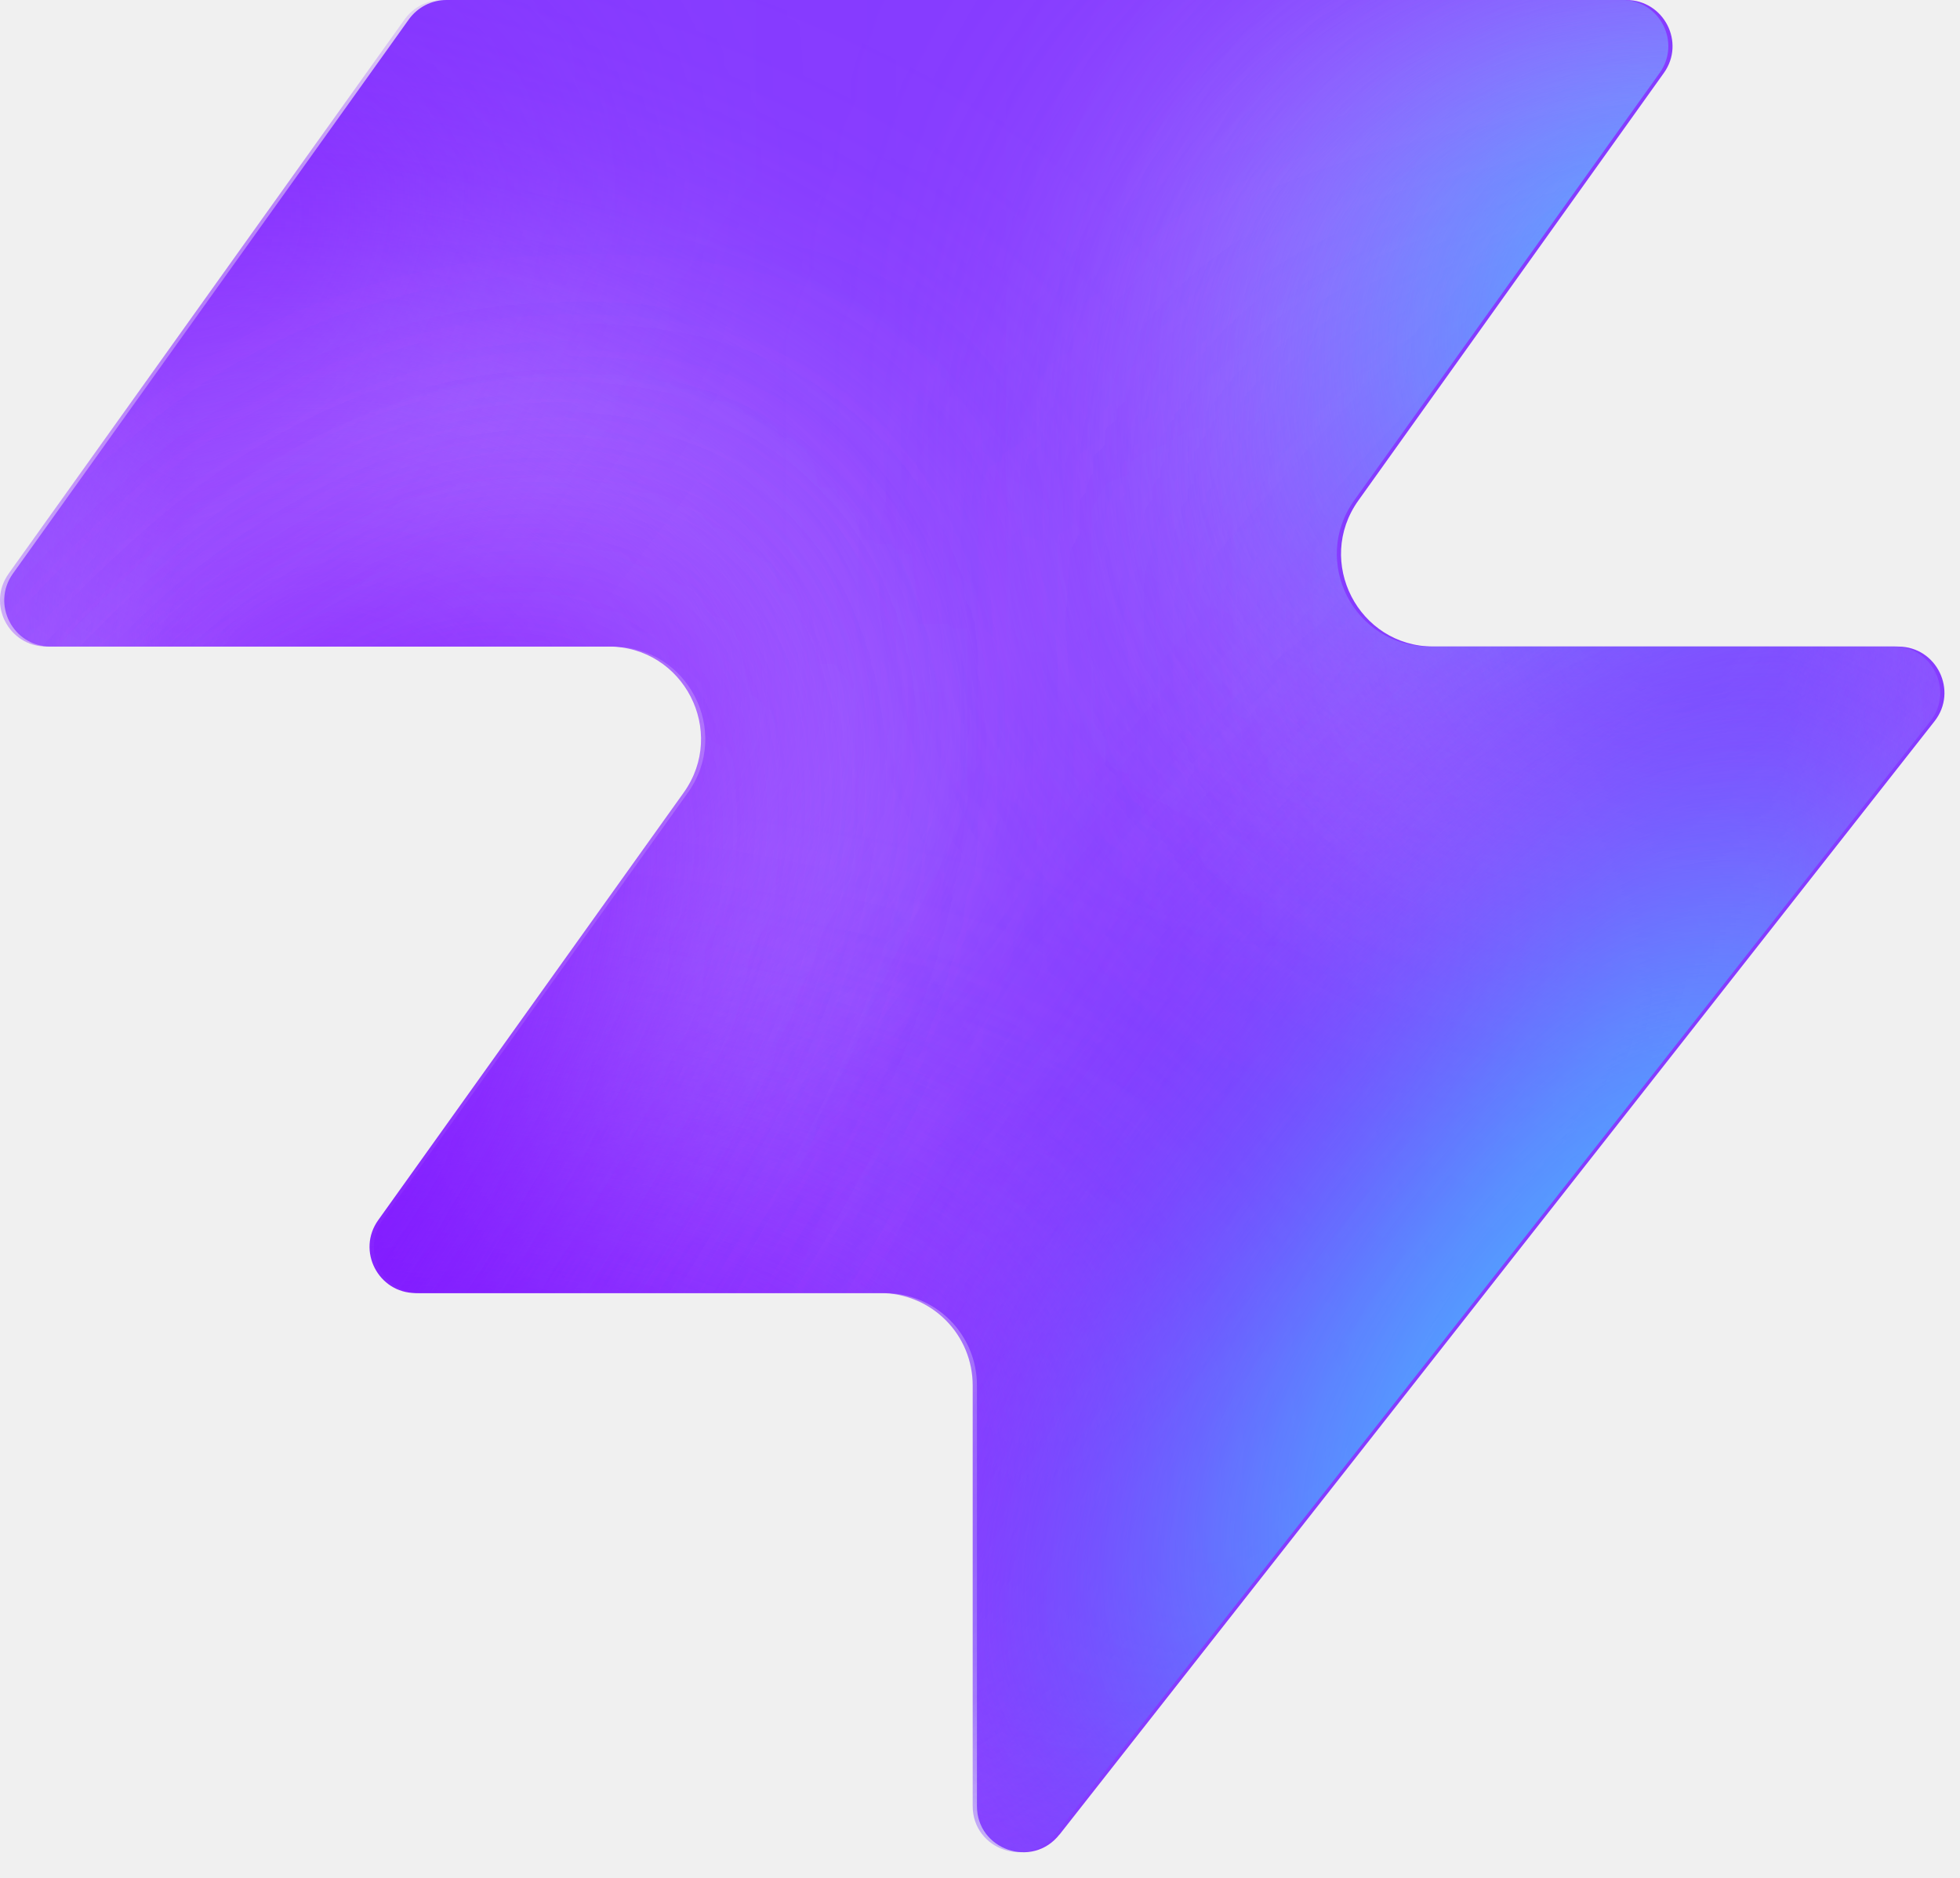
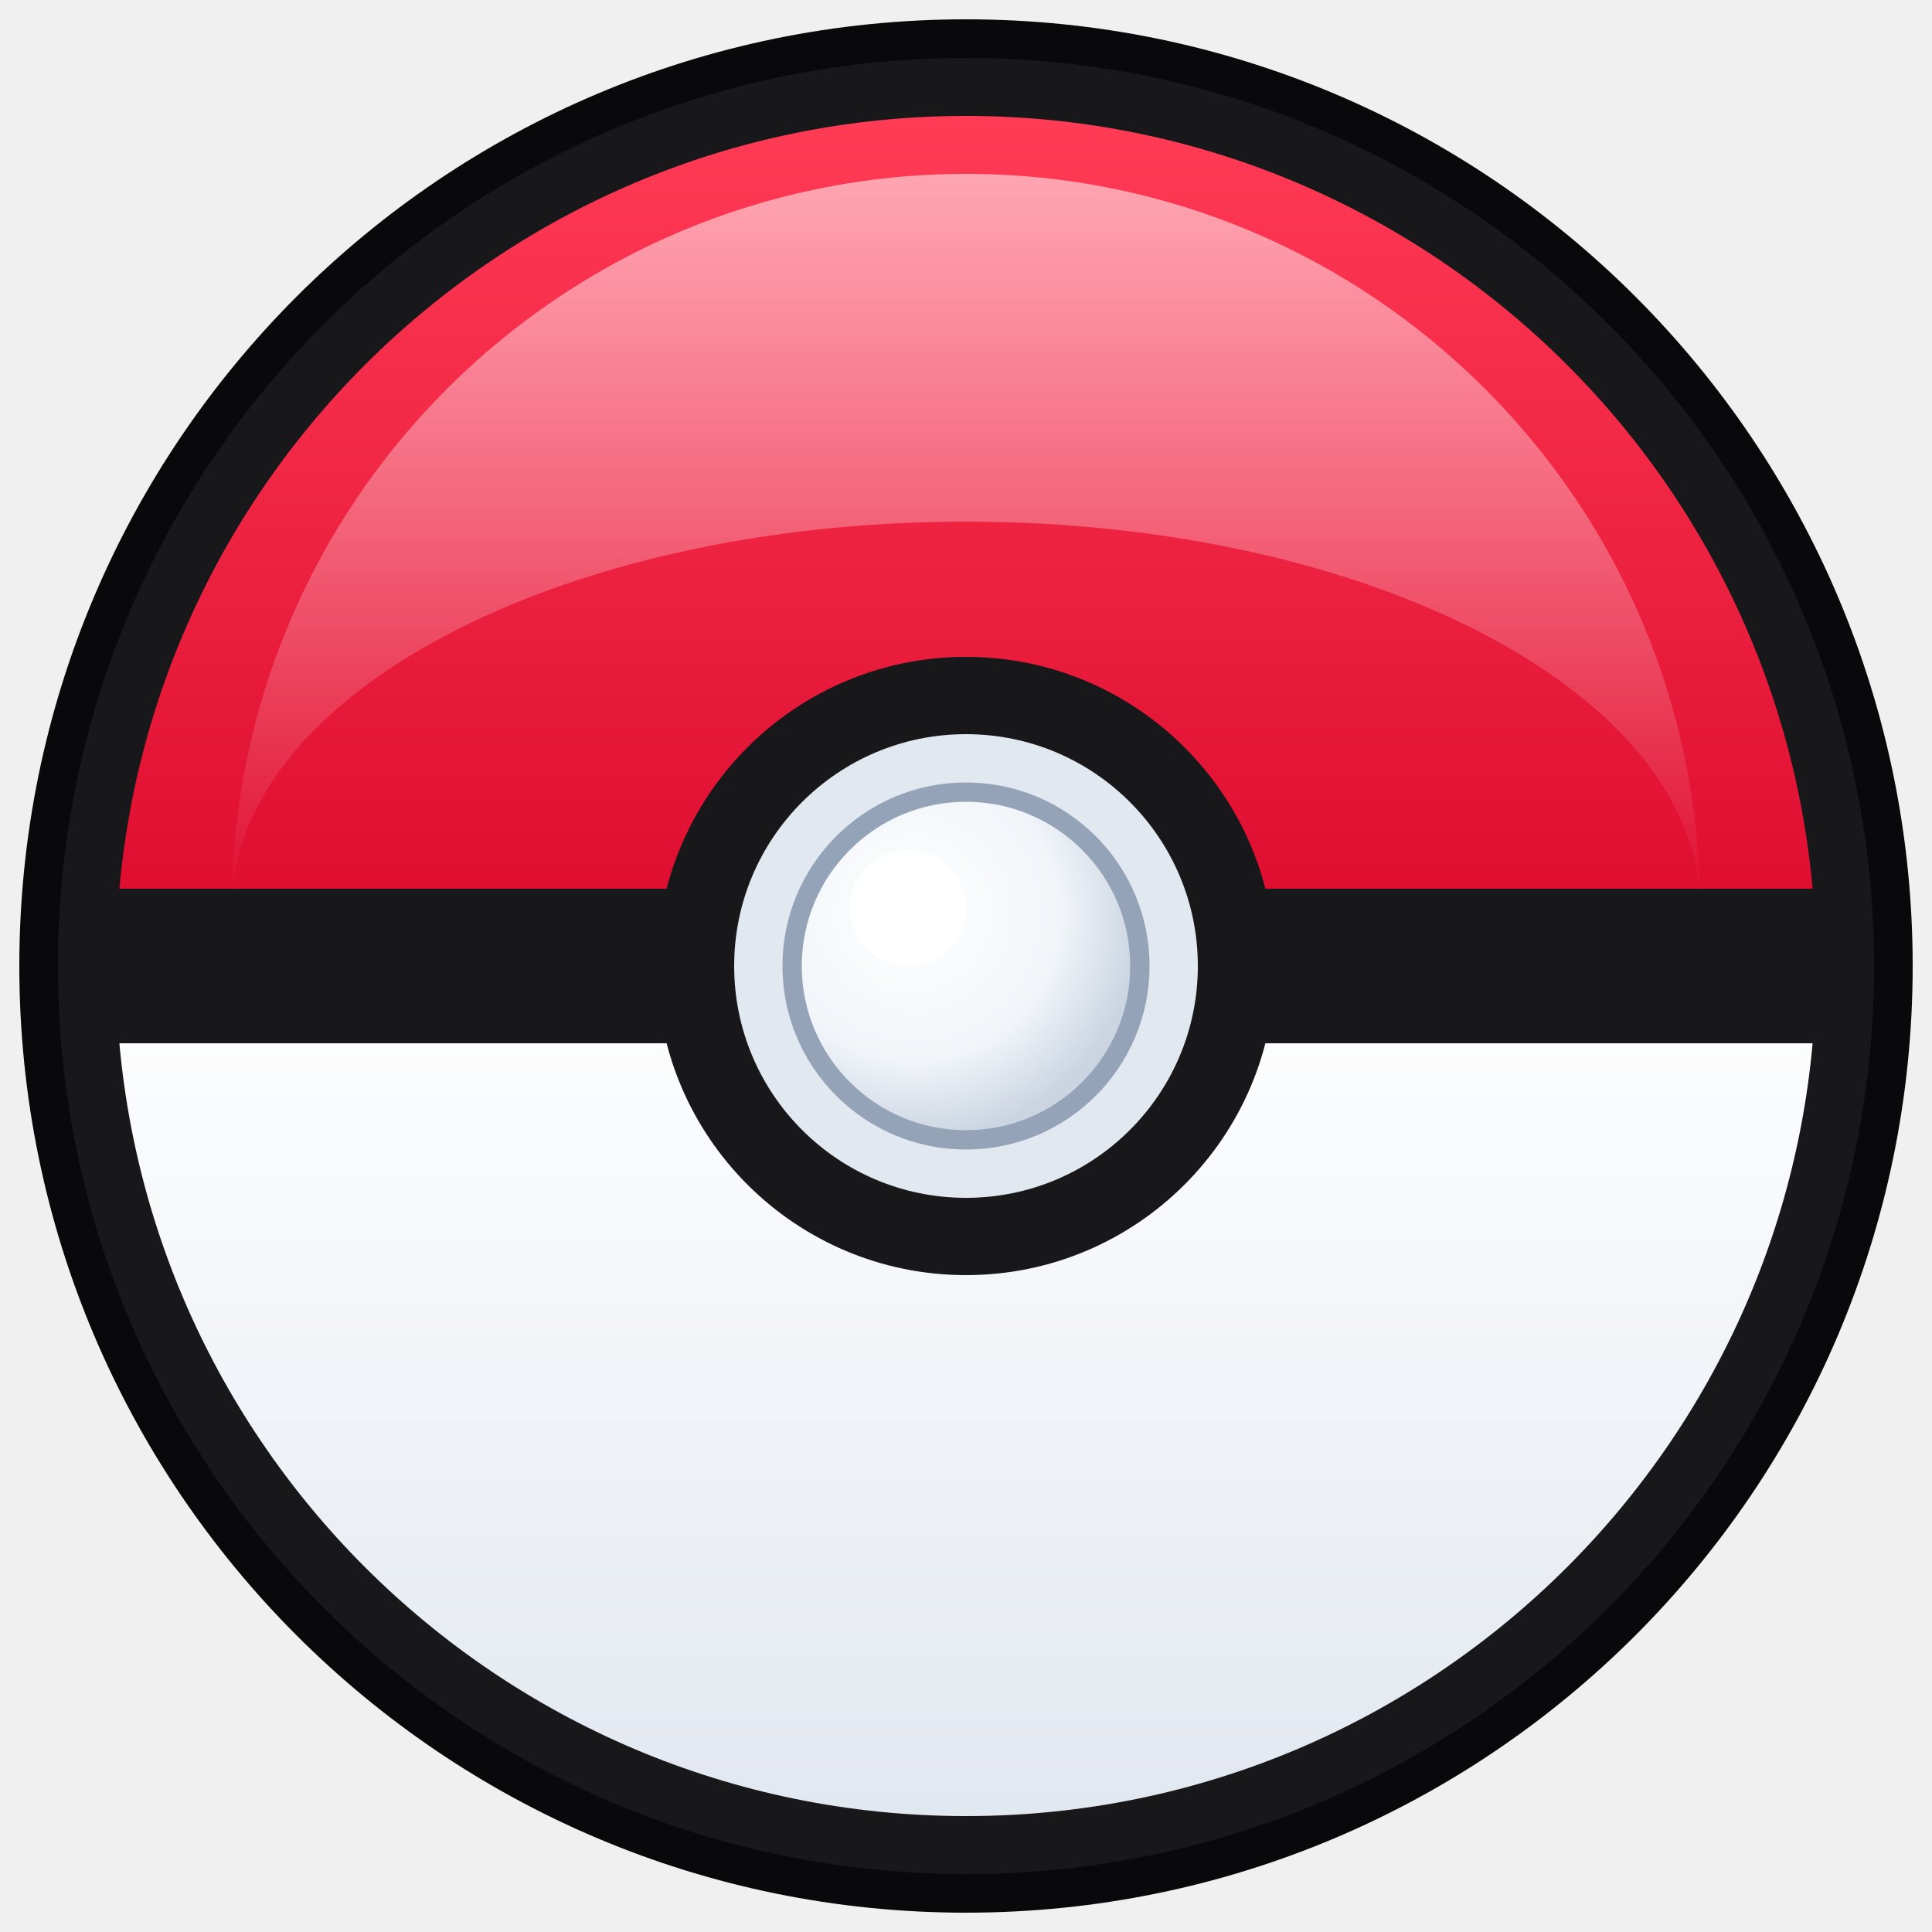
- <svg xmlns="http://www.w3.org/2000/svg" width="48" height="46" fill="none" viewBox="0 0 48 46">
-   <path fill="#863bff" d="M25.946 44.938c-.664.845-2.021.375-2.021-.698V33.937a2.26 2.26 0 0 0-2.262-2.262H10.287c-.92 0-1.456-1.04-.92-1.788l7.48-10.471c1.07-1.497 0-3.578-1.842-3.578H1.237c-.92 0-1.456-1.04-.92-1.788L10.013.474c.214-.297.556-.474.92-.474h28.894c.92 0 1.456 1.04.92 1.788l-7.48 10.471c-1.07 1.498 0 3.579 1.842 3.579h11.377c.943 0 1.473 1.088.89 1.83L25.947 44.94z" style="fill:#863bff;fill:color(display-p3 .525 .23 1);fill-opacity:1" />
-   <mask id="a" width="48" height="46" x="0" y="0" maskUnits="userSpaceOnUse" style="mask-type:alpha">
-     <path fill="#000" d="M25.842 44.938c-.664.844-2.021.375-2.021-.698V33.937a2.26 2.26 0 0 0-2.262-2.262H10.183c-.92 0-1.456-1.04-.92-1.788l7.48-10.471c1.07-1.498 0-3.579-1.842-3.579H1.133c-.92 0-1.456-1.04-.92-1.787L9.91.473c.214-.297.556-.474.92-.474h28.894c.92 0 1.456 1.04.92 1.788l-7.48 10.471c-1.07 1.498 0 3.578 1.842 3.578h11.377c.943 0 1.473 1.088.89 1.832L25.843 44.94z" style="fill:#000;fill-opacity:1" />
-   </mask>
-   <g mask="url(#a)">
-     <g filter="url(#b)">
-       <ellipse cx="5.508" cy="14.704" fill="#ede6ff" rx="5.508" ry="14.704" style="fill:#ede6ff;fill:color(display-p3 .927 .903 1);fill-opacity:1" transform="matrix(.00324 1 1 -.00324 -4.47 31.516)" />
-     </g>
-     <g filter="url(#c)">
-       <ellipse cx="10.399" cy="29.851" fill="#ede6ff" rx="10.399" ry="29.851" style="fill:#ede6ff;fill:color(display-p3 .927 .903 1);fill-opacity:1" transform="matrix(.00324 1 1 -.00324 -39.328 7.883)" />
-     </g>
-     <g filter="url(#d)">
-       <ellipse cx="5.508" cy="30.487" fill="#7e14ff" rx="5.508" ry="30.487" style="fill:#7e14ff;fill:color(display-p3 .492 .077 1);fill-opacity:1" transform="rotate(89.814 -25.913 -14.639)scale(1 -1)" />
-     </g>
-     <g filter="url(#e)">
-       <ellipse cx="5.508" cy="30.599" fill="#7e14ff" rx="5.508" ry="30.599" style="fill:#7e14ff;fill:color(display-p3 .492 .077 1);fill-opacity:1" transform="rotate(89.814 -32.644 -3.334)scale(1 -1)" />
-     </g>
-     <g filter="url(#f)">
-       <ellipse cx="5.508" cy="30.599" fill="#7e14ff" rx="5.508" ry="30.599" style="fill:#7e14ff;fill:color(display-p3 .492 .077 1);fill-opacity:1" transform="matrix(.00324 1 1 -.00324 -34.34 30.47)" />
-     </g>
-     <g filter="url(#g)">
-       <ellipse cx="14.072" cy="22.078" fill="#ede6ff" rx="14.072" ry="22.078" style="fill:#ede6ff;fill:color(display-p3 .927 .903 1);fill-opacity:1" transform="rotate(93.35 24.506 48.493)scale(-1 1)" />
-     </g>
-     <g filter="url(#h)">
-       <ellipse cx="3.47" cy="21.501" fill="#7e14ff" rx="3.47" ry="21.501" style="fill:#7e14ff;fill:color(display-p3 .492 .077 1);fill-opacity:1" transform="rotate(89.009 28.708 47.59)scale(-1 1)" />
-     </g>
-     <g filter="url(#i)">
-       <ellipse cx="3.47" cy="21.501" fill="#7e14ff" rx="3.47" ry="21.501" style="fill:#7e14ff;fill:color(display-p3 .492 .077 1);fill-opacity:1" transform="rotate(89.009 28.708 47.59)scale(-1 1)" />
-     </g>
-     <g filter="url(#j)">
-       <ellipse cx=".387" cy="8.972" fill="#7e14ff" rx="4.407" ry="29.108" style="fill:#7e14ff;fill:color(display-p3 .492 .077 1);fill-opacity:1" transform="rotate(39.51 .387 8.972)" />
-     </g>
-     <g filter="url(#k)">
-       <ellipse cx="47.523" cy="-6.092" fill="#7e14ff" rx="4.407" ry="29.108" style="fill:#7e14ff;fill:color(display-p3 .492 .077 1);fill-opacity:1" transform="rotate(37.892 47.523 -6.092)" />
-     </g>
-     <g filter="url(#l)">
-       <ellipse cx="41.412" cy="6.333" fill="#47bfff" rx="5.971" ry="9.665" style="fill:#47bfff;fill:color(display-p3 .28 .748 1);fill-opacity:1" transform="rotate(37.892 41.412 6.333)" />
-     </g>
-     <g filter="url(#m)">
-       <ellipse cx="-1.879" cy="38.332" fill="#7e14ff" rx="4.407" ry="29.108" style="fill:#7e14ff;fill:color(display-p3 .492 .077 1);fill-opacity:1" transform="rotate(37.892 -1.88 38.332)" />
-     </g>
-     <g filter="url(#n)">
-       <ellipse cx="-1.879" cy="38.332" fill="#7e14ff" rx="4.407" ry="29.108" style="fill:#7e14ff;fill:color(display-p3 .492 .077 1);fill-opacity:1" transform="rotate(37.892 -1.88 38.332)" />
-     </g>
-     <g filter="url(#o)">
-       <ellipse cx="35.651" cy="29.907" fill="#7e14ff" rx="4.407" ry="29.108" style="fill:#7e14ff;fill:color(display-p3 .492 .077 1);fill-opacity:1" transform="rotate(37.892 35.651 29.907)" />
-     </g>
-     <g filter="url(#p)">
-       <ellipse cx="38.418" cy="32.4" fill="#47bfff" rx="5.971" ry="15.297" style="fill:#47bfff;fill:color(display-p3 .28 .748 1);fill-opacity:1" transform="rotate(37.892 38.418 32.4)" />
-     </g>
-   </g>
+ <svg xmlns="http://www.w3.org/2000/svg" viewBox="0 0 100 100">
  <defs>
-     <filter id="b" width="60.045" height="41.654" x="-19.77" y="16.149" color-interpolation-filters="sRGB" filterUnits="userSpaceOnUse">
-       <feFlood flood-opacity="0" result="BackgroundImageFix" />
-       <feBlend in="SourceGraphic" in2="BackgroundImageFix" result="shape" />
-       <feGaussianBlur result="effect1_foregroundBlur_2002_17158" stdDeviation="7.659" />
-     </filter>
-     <filter id="c" width="90.34" height="51.437" x="-54.613" y="-7.533" color-interpolation-filters="sRGB" filterUnits="userSpaceOnUse">
-       <feFlood flood-opacity="0" result="BackgroundImageFix" />
-       <feBlend in="SourceGraphic" in2="BackgroundImageFix" result="shape" />
-       <feGaussianBlur result="effect1_foregroundBlur_2002_17158" stdDeviation="7.659" />
-     </filter>
-     <filter id="d" width="79.355" height="29.4" x="-49.64" y="2.03" color-interpolation-filters="sRGB" filterUnits="userSpaceOnUse">
-       <feFlood flood-opacity="0" result="BackgroundImageFix" />
-       <feBlend in="SourceGraphic" in2="BackgroundImageFix" result="shape" />
-       <feGaussianBlur result="effect1_foregroundBlur_2002_17158" stdDeviation="4.596" />
-     </filter>
-     <filter id="e" width="79.579" height="29.4" x="-45.045" y="20.029" color-interpolation-filters="sRGB" filterUnits="userSpaceOnUse">
-       <feFlood flood-opacity="0" result="BackgroundImageFix" />
-       <feBlend in="SourceGraphic" in2="BackgroundImageFix" result="shape" />
-       <feGaussianBlur result="effect1_foregroundBlur_2002_17158" stdDeviation="4.596" />
-     </filter>
-     <filter id="f" width="79.579" height="29.4" x="-43.513" y="21.178" color-interpolation-filters="sRGB" filterUnits="userSpaceOnUse">
-       <feFlood flood-opacity="0" result="BackgroundImageFix" />
-       <feBlend in="SourceGraphic" in2="BackgroundImageFix" result="shape" />
-       <feGaussianBlur result="effect1_foregroundBlur_2002_17158" stdDeviation="4.596" />
-     </filter>
-     <filter id="g" width="74.749" height="58.852" x="15.756" y="-17.901" color-interpolation-filters="sRGB" filterUnits="userSpaceOnUse">
-       <feFlood flood-opacity="0" result="BackgroundImageFix" />
-       <feBlend in="SourceGraphic" in2="BackgroundImageFix" result="shape" />
-       <feGaussianBlur result="effect1_foregroundBlur_2002_17158" stdDeviation="7.659" />
-     </filter>
-     <filter id="h" width="61.377" height="25.362" x="23.548" y="2.284" color-interpolation-filters="sRGB" filterUnits="userSpaceOnUse">
-       <feFlood flood-opacity="0" result="BackgroundImageFix" />
-       <feBlend in="SourceGraphic" in2="BackgroundImageFix" result="shape" />
-       <feGaussianBlur result="effect1_foregroundBlur_2002_17158" stdDeviation="4.596" />
-     </filter>
-     <filter id="i" width="61.377" height="25.362" x="23.548" y="2.284" color-interpolation-filters="sRGB" filterUnits="userSpaceOnUse">
-       <feFlood flood-opacity="0" result="BackgroundImageFix" />
-       <feBlend in="SourceGraphic" in2="BackgroundImageFix" result="shape" />
-       <feGaussianBlur result="effect1_foregroundBlur_2002_17158" stdDeviation="4.596" />
-     </filter>
-     <filter id="j" width="56.045" height="63.649" x="-27.636" y="-22.853" color-interpolation-filters="sRGB" filterUnits="userSpaceOnUse">
-       <feFlood flood-opacity="0" result="BackgroundImageFix" />
-       <feBlend in="SourceGraphic" in2="BackgroundImageFix" result="shape" />
-       <feGaussianBlur result="effect1_foregroundBlur_2002_17158" stdDeviation="4.596" />
-     </filter>
-     <filter id="k" width="54.814" height="64.646" x="20.116" y="-38.415" color-interpolation-filters="sRGB" filterUnits="userSpaceOnUse">
-       <feFlood flood-opacity="0" result="BackgroundImageFix" />
-       <feBlend in="SourceGraphic" in2="BackgroundImageFix" result="shape" />
-       <feGaussianBlur result="effect1_foregroundBlur_2002_17158" stdDeviation="4.596" />
-     </filter>
-     <filter id="l" width="33.541" height="35.313" x="24.641" y="-11.323" color-interpolation-filters="sRGB" filterUnits="userSpaceOnUse">
-       <feFlood flood-opacity="0" result="BackgroundImageFix" />
-       <feBlend in="SourceGraphic" in2="BackgroundImageFix" result="shape" />
-       <feGaussianBlur result="effect1_foregroundBlur_2002_17158" stdDeviation="4.596" />
-     </filter>
-     <filter id="m" width="54.814" height="64.646" x="-29.286" y="6.009" color-interpolation-filters="sRGB" filterUnits="userSpaceOnUse">
-       <feFlood flood-opacity="0" result="BackgroundImageFix" />
-       <feBlend in="SourceGraphic" in2="BackgroundImageFix" result="shape" />
-       <feGaussianBlur result="effect1_foregroundBlur_2002_17158" stdDeviation="4.596" />
-     </filter>
-     <filter id="n" width="54.814" height="64.646" x="-29.286" y="6.009" color-interpolation-filters="sRGB" filterUnits="userSpaceOnUse">
-       <feFlood flood-opacity="0" result="BackgroundImageFix" />
-       <feBlend in="SourceGraphic" in2="BackgroundImageFix" result="shape" />
-       <feGaussianBlur result="effect1_foregroundBlur_2002_17158" stdDeviation="4.596" />
-     </filter>
-     <filter id="o" width="54.814" height="64.646" x="8.244" y="-2.416" color-interpolation-filters="sRGB" filterUnits="userSpaceOnUse">
-       <feFlood flood-opacity="0" result="BackgroundImageFix" />
-       <feBlend in="SourceGraphic" in2="BackgroundImageFix" result="shape" />
-       <feGaussianBlur result="effect1_foregroundBlur_2002_17158" stdDeviation="4.596" />
-     </filter>
-     <filter id="p" width="39.409" height="43.623" x="18.713" y="10.588" color-interpolation-filters="sRGB" filterUnits="userSpaceOnUse">
-       <feFlood flood-opacity="0" result="BackgroundImageFix" />
-       <feBlend in="SourceGraphic" in2="BackgroundImageFix" result="shape" />
-       <feGaussianBlur result="effect1_foregroundBlur_2002_17158" stdDeviation="4.596" />
-     </filter>
+     <linearGradient id="topDome" x1="0%" y1="0%" x2="0%" y2="100%">
+       <stop offset="0%" stop-color="#FF3B56" />
+       <stop offset="100%" stop-color="#DC0A2D" />
+     </linearGradient>
+     <linearGradient id="bottomDome" x1="0%" y1="0%" x2="0%" y2="100%">
+       <stop offset="0%" stop-color="#FFFFFF" />
+       <stop offset="100%" stop-color="#E2E8F0" />
+     </linearGradient>
+     <radialGradient id="centerButton" cx="35%" cy="35%" r="65%">
+       <stop offset="0%" stop-color="#FFFFFF" />
+       <stop offset="65%" stop-color="#F1F5F9" />
+       <stop offset="100%" stop-color="#CBD5E1" />
+     </radialGradient>
+     <linearGradient id="gloss" x1="0%" y1="0%" x2="0%" y2="100%">
+       <stop offset="0%" stop-color="#FFFFFF" stop-opacity="0.55" />
+       <stop offset="100%" stop-color="#FFFFFF" stop-opacity="0" />
+     </linearGradient>
  </defs>
+   <circle cx="50" cy="50" r="48" fill="#18181B" stroke="#09090B" stroke-width="2" />
+   <path d="M 6 50 A 44 44 0 0 1 94 50 Z" fill="url(#topDome)" />
+   <path d="M 12 47 A 38 38 0 0 1 88 47 A 38 20 0 0 0 12 47 Z" fill="url(#gloss)" />
+   <path d="M 6 50 A 44 44 0 0 0 94 50 Z" fill="url(#bottomDome)" />
+   <rect x="4" y="46" width="92" height="8" fill="#18181B" />
+   <circle cx="50" cy="50" r="16" fill="#18181B" />
+   <circle cx="50" cy="50" r="12" fill="#E2E8F0" />
+   <circle cx="50" cy="50" r="9" fill="url(#centerButton)" stroke="#94A3B8" stroke-width="1" />
+   <circle cx="47" cy="47" r="3" fill="#FFFFFF" opacity="0.9" />
</svg>
